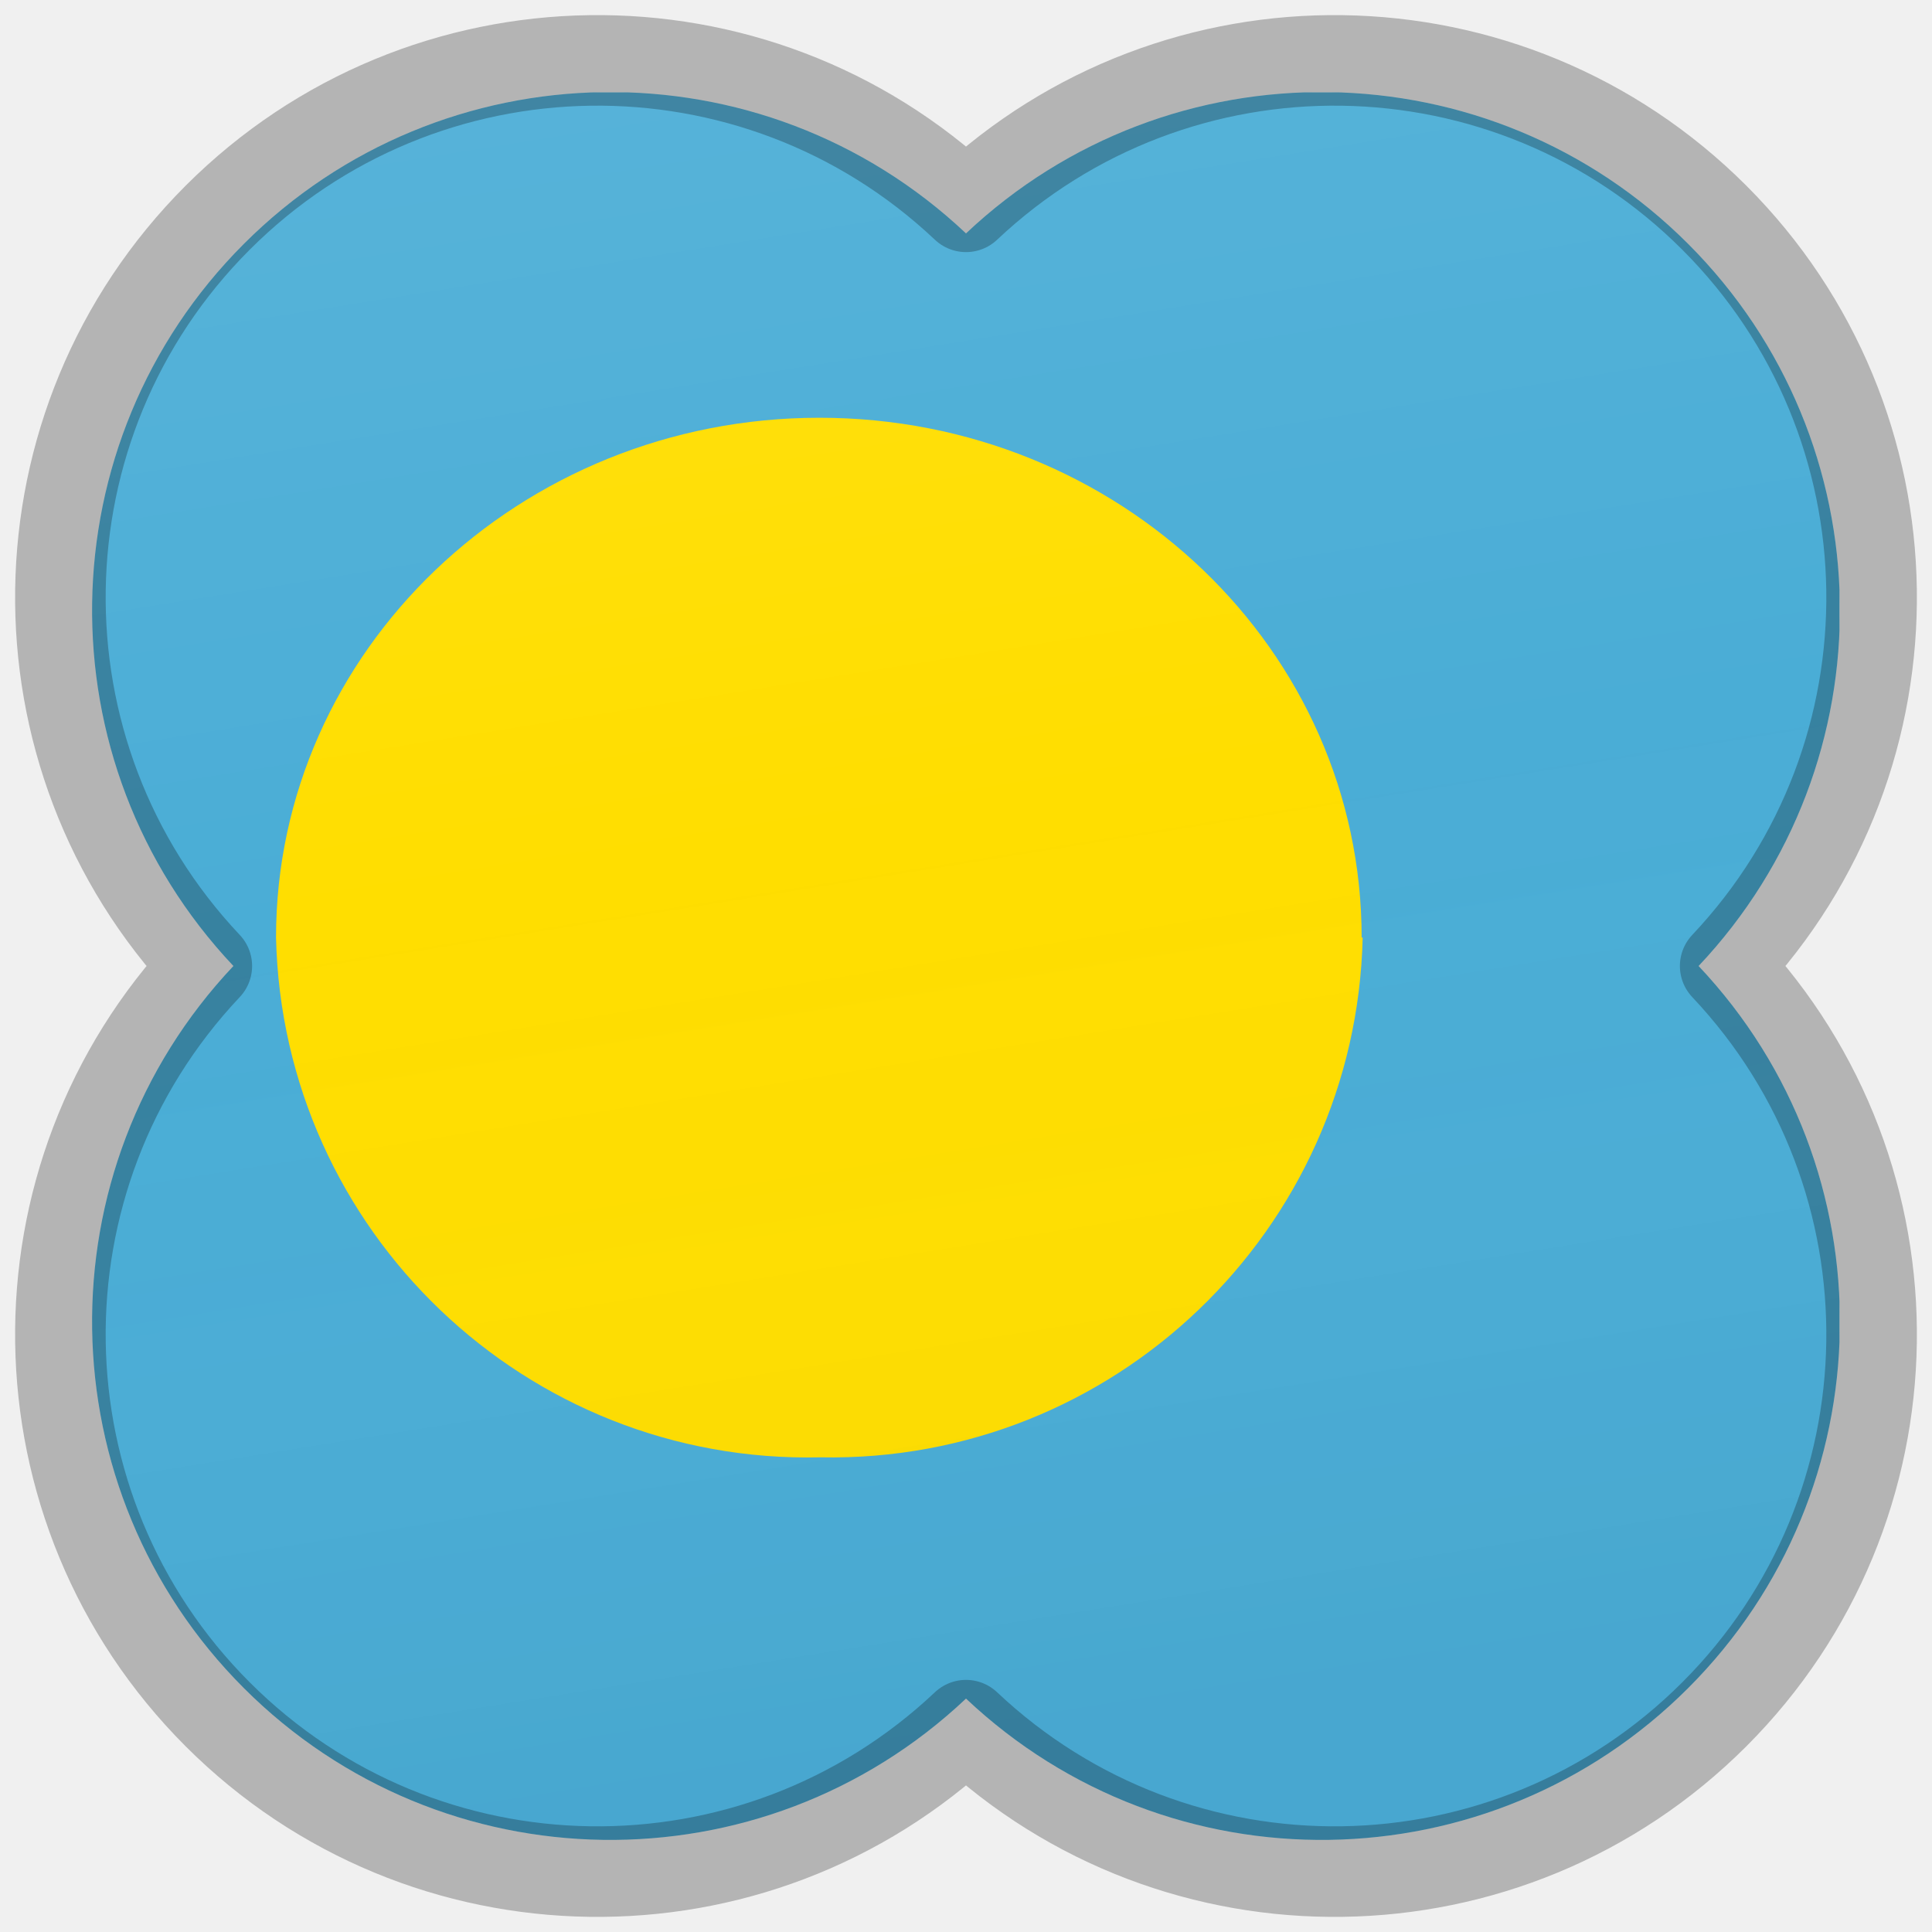
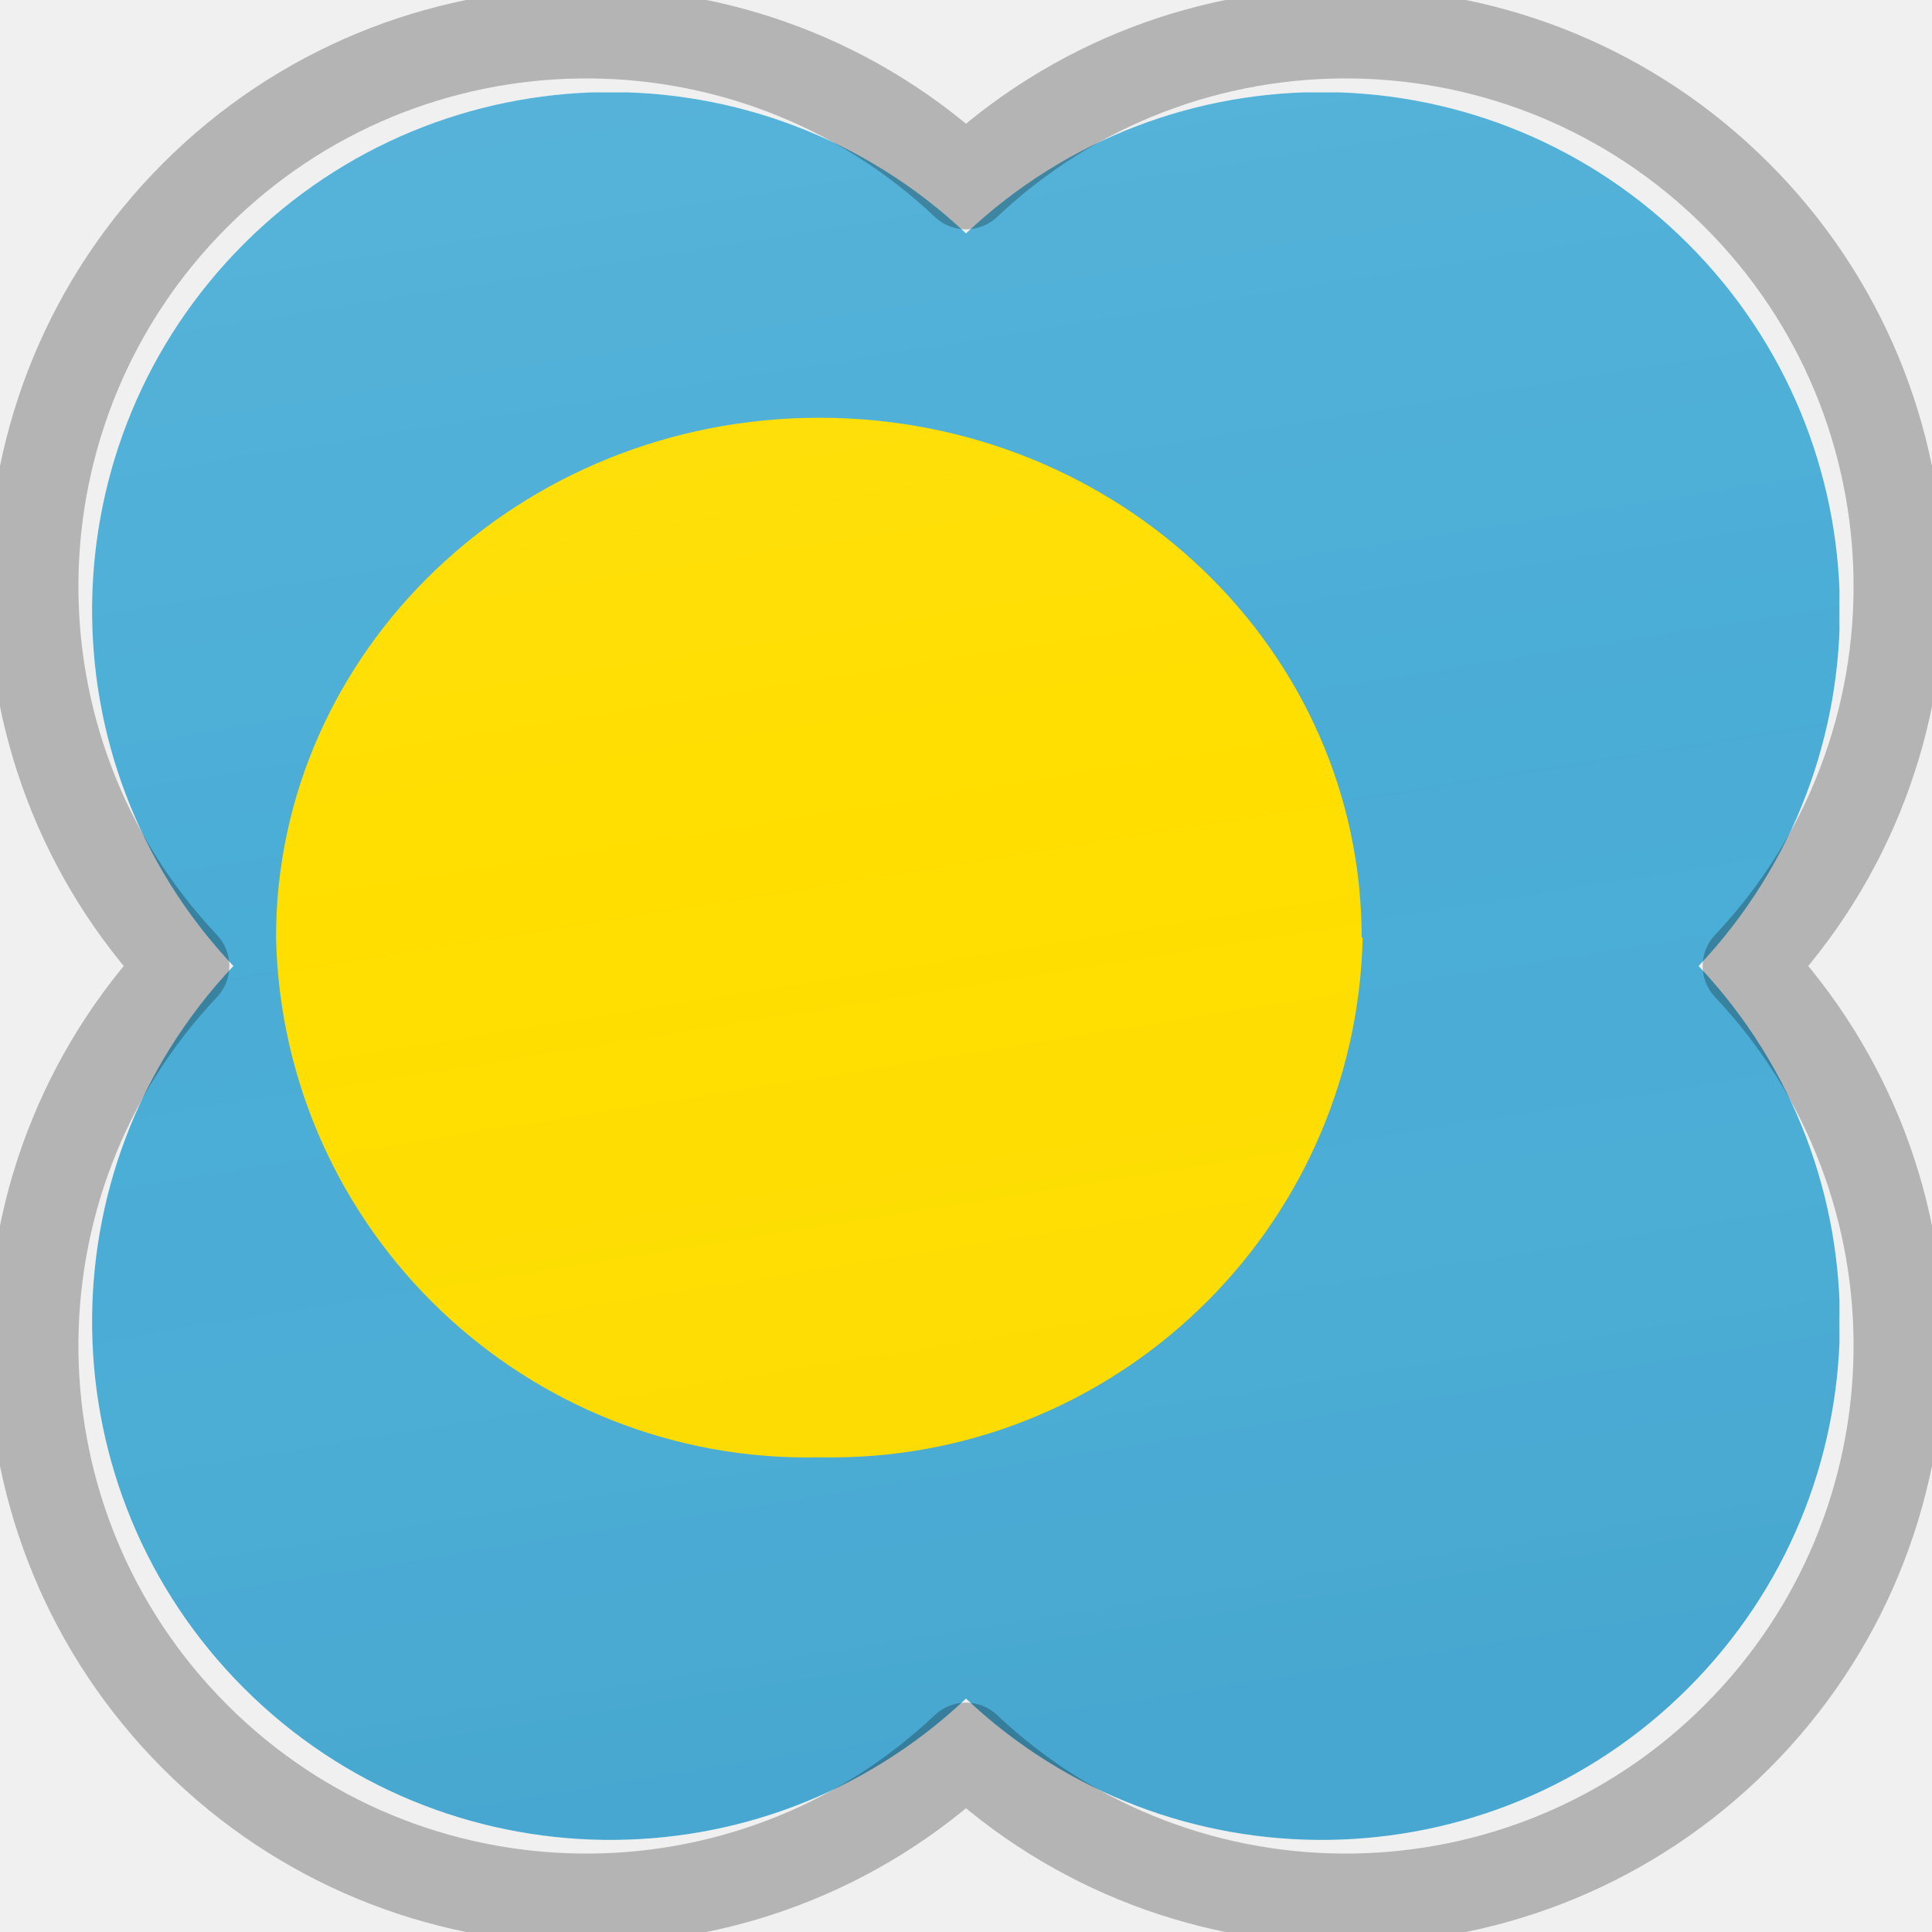
<svg xmlns="http://www.w3.org/2000/svg" viewBox="0 0 512 512" width="512" height="512" role="img" aria-labelledby="petal-soft-pw-title">
  <defs>
    <path id="petal-soft-pw-shape" d="M 256 54.811 A 142.322 142.322 0 0 1 457.189 256 A 142.322 142.322 0 0 1 256 457.189 A 142.322 142.322 0 0 1 54.811 256 A 142.322 142.322 0 0 1 256 54.811 Z" />
    <clipPath id="petal-soft-pw-clip" clipPathUnits="userSpaceOnUse">
      <path d="M 256 54.811 A 142.322 142.322 0 0 1 457.189 256 A 142.322 142.322 0 0 1 256 457.189 A 142.322 142.322 0 0 1 54.811 256 A 142.322 142.322 0 0 1 256 54.811 Z" />
    </clipPath>
    <linearGradient id="petal-soft-pw-shade" x1="0" y1="0" x2="0.16" y2="1">
      <stop offset="0%" stop-color="#ffffff" stop-opacity=".075" />
      <stop offset="48%" stop-color="#ffffff" stop-opacity="0" />
      <stop offset="100%" stop-color="#151a2b" stop-opacity=".038" />
    </linearGradient>
    <clipPath id="petal-soft-pw-source-pw-a">
      <path fill-opacity=".7" d="M61.7 4.2h170.8V175H61.7z" />
    </clipPath>
  </defs>
  <g transform="translate(8.96, 8.96) scale(0.965)">
    <g clip-path="url(#petal-soft-pw-clip)">
      <path d="M 256 54.811 A 142.322 142.322 0 0 1 457.189 256 A 142.322 142.322 0 0 1 256 457.189 A 142.322 142.322 0 0 1 54.811 256 A 142.322 142.322 0 0 1 256 54.811 Z" fill="#fff" />
      <g transform="translate(16, 16) scale(0.9375)">
        <g fill-rule="evenodd" stroke-width="1pt" clip-path="url(#petal-soft-pw-source-pw-a)" transform="translate(-185 -12.5)scale(2.9973)">
          <path fill="#4aadd6" d="M0 4.2h301.2V175H0z" />
          <path fill="#ffde00" d="M185.9 86.8a52 52 0 0 1-53 50.8 52 52 0 0 1-53.2-50.8c0-28 23.8-50.8 53.1-50.8s53 22.7 53 50.8z" />
        </g>
      </g>
      <path d="M 256 54.811 A 142.322 142.322 0 0 1 457.189 256 A 142.322 142.322 0 0 1 256 457.189 A 142.322 142.322 0 0 1 54.811 256 A 142.322 142.322 0 0 1 256 54.811 Z" fill="url(#petal-soft-pw-shade)" />
    </g>
  </g>
-   <path d="M 256 54.811 A 142.322 142.322 0 0 1 457.189 256 A 142.322 142.322 0 0 1 256 457.189 A 142.322 142.322 0 0 1 54.811 256 A 142.322 142.322 0 0 1 256 54.811 Z" fill="none" stroke="currentColor" stroke-width="24" stroke-opacity="0.25" stroke-linejoin="round" />
+   <path d="M 256 48.775 A 146.591 146.591 0 0 1 463.225 256 A 146.591 146.591 0 0 1 256 463.225 A 146.591 146.591 0 0 1 48.775 256 A 146.591 146.591 0 0 1 256 48.775 Z" fill="none" stroke="currentColor" stroke-width="24" stroke-opacity="0.25" stroke-linejoin="round" />
</svg>
